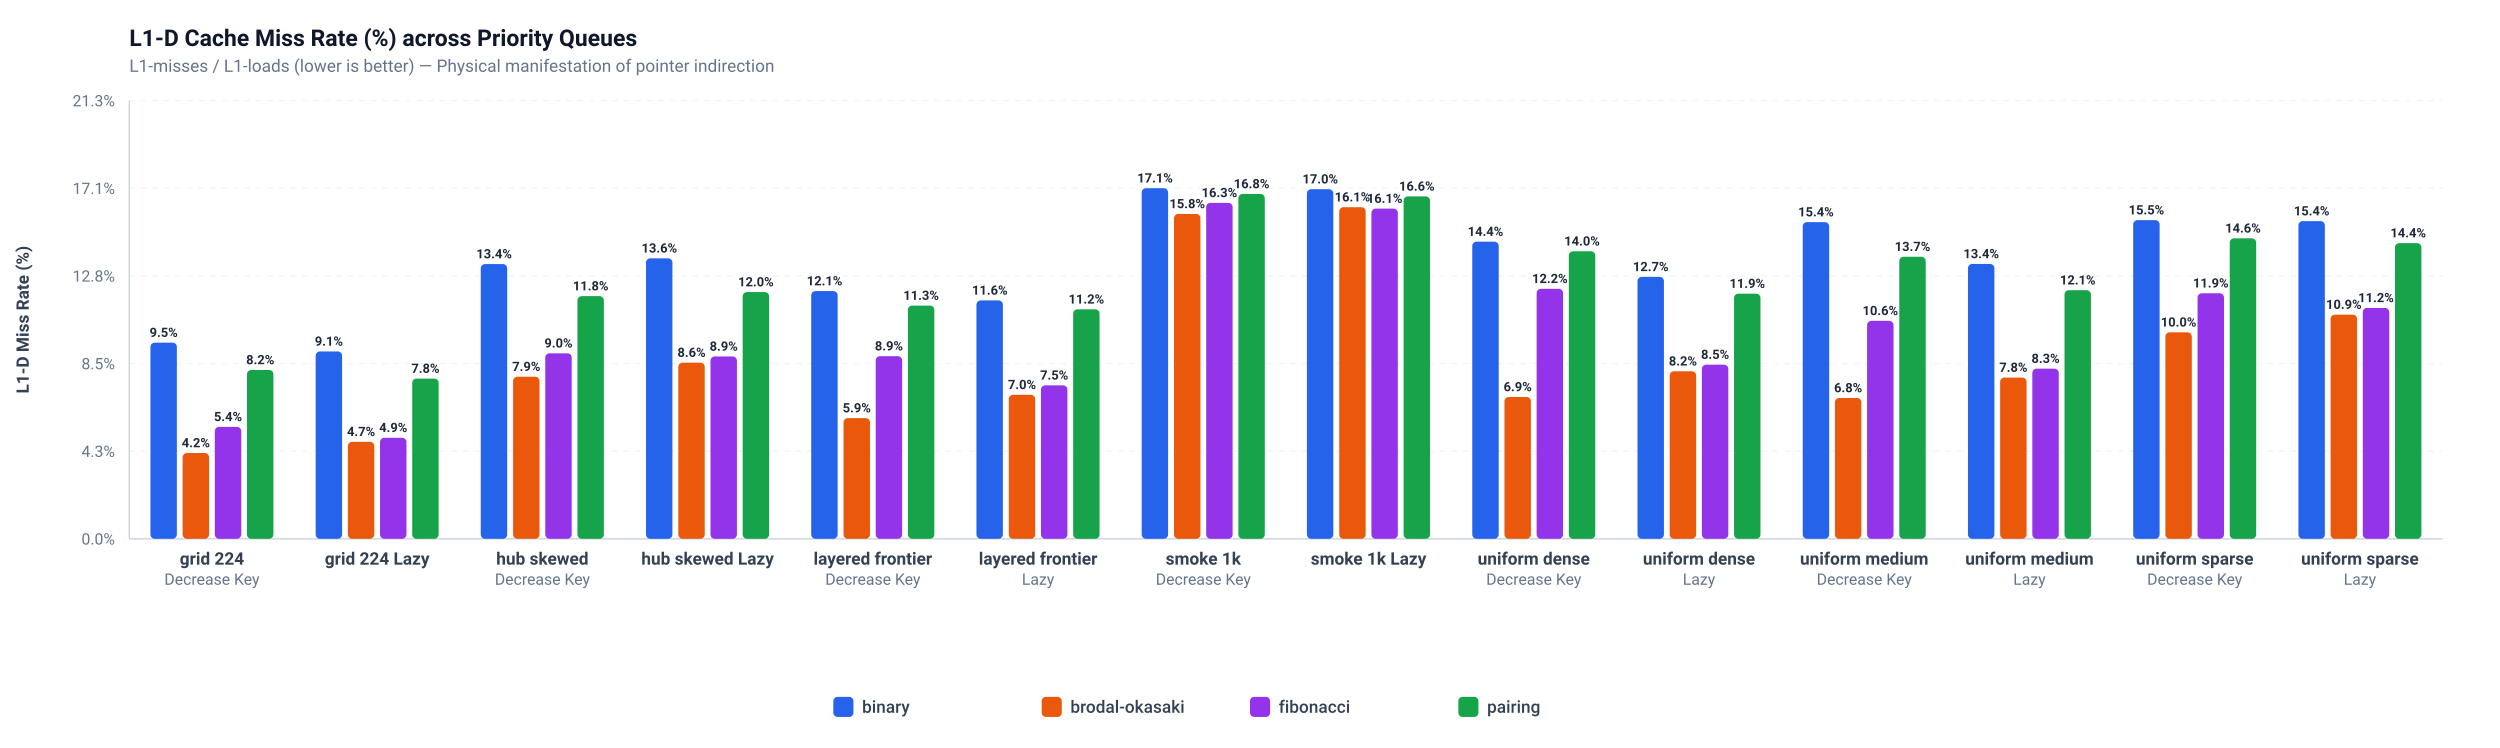
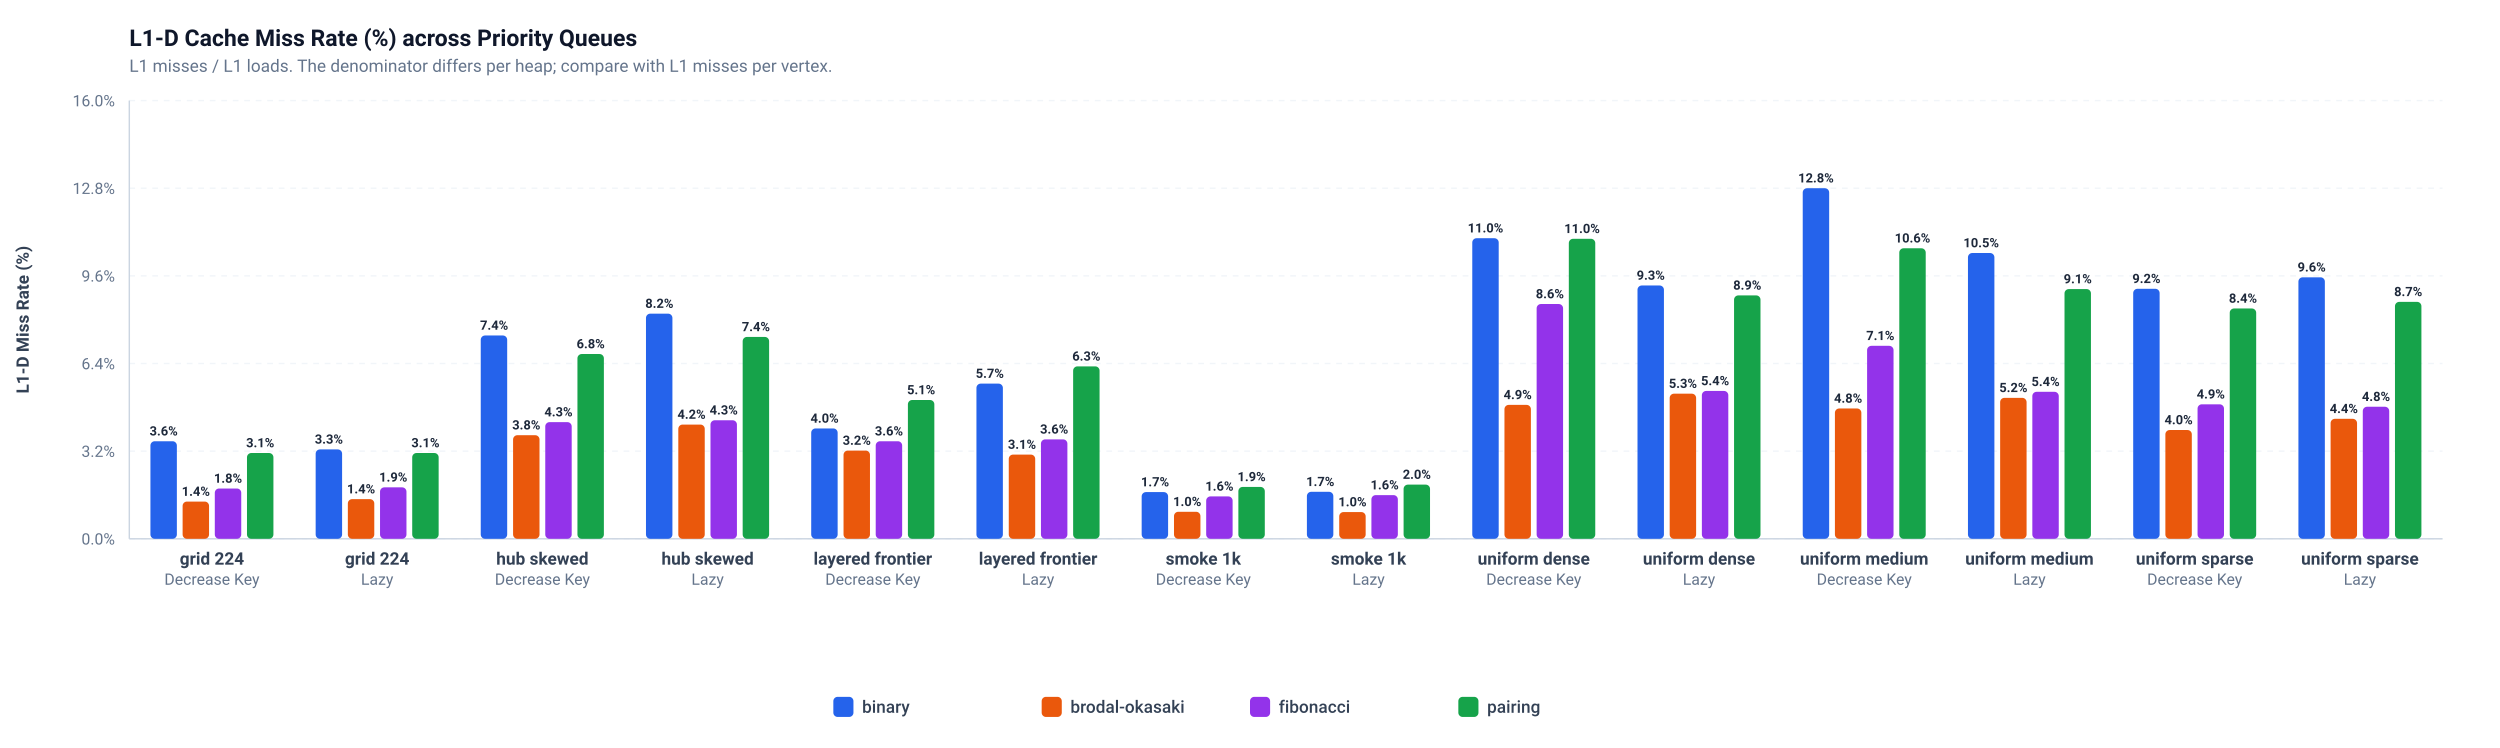
<svg xmlns="http://www.w3.org/2000/svg" viewBox="0 0 1740 520" width="1740" height="520" style="background-color: #ffffff; font-family: -apple-system, BlinkMacSystemFont, Segoe UI, Roboto, sans-serif;">
  <defs>
    <style>
    .axis { stroke: #CBD5E1; stroke-width: 1; }
    .grid { stroke: #F1F5F9; stroke-width: 1; stroke-dasharray: 4,4; }
    .baseline { stroke: #EF4444; stroke-width: 1.5; stroke-dasharray: 3,3; }
    .tick-label { font-size: 11px; fill: #64748B; }
    .axis-title { font-size: 12px; font-weight: 600; fill: #334155; }
    .chart-title { font-size: 16px; font-weight: 700; fill: #0F172A; }
    .chart-subtitle { font-size: 12px; fill: #64748B; }
    .bar-label { font-size: 9px; font-weight: 600; fill: #1E293B; text-anchor: middle; }
    .legend-text { font-size: 12px; fill: #334155; font-weight: 500; dominant-baseline: central; }
  </style>
  </defs>
  <text x="90" y="32" class="chart-title">L1-D Cache Miss Rate (%) across Priority Queues</text>
-   <text x="90" y="50" class="chart-subtitle">L1-misses / L1-loads (lower is better) — Physical manifestation of pointer indirection</text>
+   <text x="90" y="50" class="chart-subtitle">L1 misses / L1 loads. The denominator differs per heap; compare with L1 misses per vertex.</text>
  <line x1="90" y1="375.0" x2="1700" y2="375.0" class="grid" />
  <text x="80" y="379.0" class="tick-label" text-anchor="end">0.0%</text>
  <line x1="90" y1="314.0" x2="1700" y2="314.0" class="grid" />
-   <text x="80" y="318.0" class="tick-label" text-anchor="end">4.3%</text>
+   <text x="80" y="318.0" class="tick-label" text-anchor="end">3.2%</text>
  <line x1="90" y1="253.0" x2="1700" y2="253.0" class="grid" />
-   <text x="80" y="257.0" class="tick-label" text-anchor="end">8.5%</text>
+   <text x="80" y="257.0" class="tick-label" text-anchor="end">6.4%</text>
  <line x1="90" y1="192.0" x2="1700" y2="192.0" class="grid" />
-   <text x="80" y="196.0" class="tick-label" text-anchor="end">12.8%</text>
+   <text x="80" y="196.0" class="tick-label" text-anchor="end">9.6%</text>
  <line x1="90" y1="131.0" x2="1700" y2="131.0" class="grid" />
-   <text x="80" y="135.0" class="tick-label" text-anchor="end">17.1%</text>
+   <text x="80" y="135.0" class="tick-label" text-anchor="end">12.8%</text>
  <line x1="90" y1="70.0" x2="1700" y2="70.0" class="grid" />
-   <text x="80" y="74.0" class="tick-label" text-anchor="end">21.3%</text>
+   <text x="80" y="74.0" class="tick-label" text-anchor="end">16.0%</text>
  <line x1="90" y1="70" x2="90" y2="375" class="axis" />
  <line x1="90" y1="375" x2="1700" y2="375" class="axis" />
  <text x="-222.5" y="20" class="axis-title" text-anchor="middle" transform="rotate(-90)">L1-D Miss Rate (%)</text>
  <text x="147.5" y="393" class="axis-title" font-size="10px" text-anchor="middle">grid 224</text>
  <text x="147.5" y="407" class="tick-label" font-size="10px" text-anchor="middle">Decrease Key</text>
-   <rect x="104.7" y="238.5" width="18.4" height="136.5" fill="#2563EB" rx="3" ry="3" />
-   <text x="113.9" y="234.5" class="bar-label">9.5%</text>
-   <rect x="127.1" y="315.3" width="18.4" height="59.7" fill="#EA580C" rx="3" ry="3" />
-   <text x="136.3" y="311.3" class="bar-label">4.2%</text>
-   <rect x="149.5" y="297.1" width="18.4" height="77.9" fill="#9333EA" rx="3" ry="3" />
-   <text x="158.7" y="293.1" class="bar-label">5.4%</text>
-   <rect x="171.9" y="257.5" width="18.4" height="117.5" fill="#16A34A" rx="3" ry="3" />
-   <text x="181.1" y="253.5" class="bar-label">8.2%</text>
-   <text x="262.5" y="393" class="axis-title" font-size="10px" text-anchor="middle">grid 224 Lazy</text>
-   <rect x="219.7" y="244.6" width="18.4" height="130.4" fill="#2563EB" rx="3" ry="3" />
-   <text x="228.9" y="240.6" class="bar-label">9.1%</text>
-   <rect x="242.1" y="307.5" width="18.4" height="67.5" fill="#EA580C" rx="3" ry="3" />
-   <text x="251.3" y="303.5" class="bar-label">4.7%</text>
-   <rect x="264.5" y="304.7" width="18.4" height="70.3" fill="#9333EA" rx="3" ry="3" />
-   <text x="273.7" y="300.7" class="bar-label">4.9%</text>
-   <rect x="286.9" y="263.5" width="18.4" height="111.5" fill="#16A34A" rx="3" ry="3" />
-   <text x="296.1" y="259.5" class="bar-label">7.8%</text>
+   <rect x="104.7" y="307.1" width="18.4" height="67.9" fill="#2563EB" rx="3" ry="3" />
+   <text x="113.9" y="303.1" class="bar-label">3.6%</text>
+   <rect x="127.1" y="349.1" width="18.4" height="25.9" fill="#EA580C" rx="3" ry="3" />
+   <text x="136.3" y="345.1" class="bar-label">1.4%</text>
+   <rect x="149.5" y="340.0" width="18.4" height="35.0" fill="#9333EA" rx="3" ry="3" />
+   <text x="158.7" y="336.0" class="bar-label">1.8%</text>
+   <rect x="171.9" y="315.3" width="18.4" height="59.7" fill="#16A34A" rx="3" ry="3" />
+   <text x="181.1" y="311.3" class="bar-label">3.1%</text>
+   <text x="262.5" y="393" class="axis-title" font-size="10px" text-anchor="middle">grid 224</text>
+   <text x="262.5" y="407" class="tick-label" font-size="10px" text-anchor="middle">Lazy</text>
+   <rect x="219.7" y="312.8" width="18.4" height="62.2" fill="#2563EB" rx="3" ry="3" />
+   <text x="228.9" y="308.8" class="bar-label">3.3%</text>
+   <rect x="242.1" y="347.4" width="18.4" height="27.6" fill="#EA580C" rx="3" ry="3" />
+   <text x="251.3" y="343.4" class="bar-label">1.4%</text>
+   <rect x="264.5" y="339.2" width="18.4" height="35.8" fill="#9333EA" rx="3" ry="3" />
+   <text x="273.7" y="335.2" class="bar-label">1.9%</text>
+   <rect x="286.9" y="315.3" width="18.4" height="59.7" fill="#16A34A" rx="3" ry="3" />
+   <text x="296.1" y="311.3" class="bar-label">3.1%</text>
  <text x="377.5" y="393" class="axis-title" font-size="10px" text-anchor="middle">hub skewed</text>
  <text x="377.5" y="407" class="tick-label" font-size="10px" text-anchor="middle">Decrease Key</text>
-   <rect x="334.6" y="183.8" width="18.4" height="191.2" fill="#2563EB" rx="3" ry="3" />
-   <text x="343.9" y="179.8" class="bar-label">13.4%</text>
-   <rect x="357.1" y="262.2" width="18.4" height="112.8" fill="#EA580C" rx="3" ry="3" />
-   <text x="366.3" y="258.2" class="bar-label">7.9%</text>
-   <rect x="379.5" y="245.9" width="18.4" height="129.1" fill="#9333EA" rx="3" ry="3" />
-   <text x="388.7" y="241.9" class="bar-label">9.0%</text>
-   <rect x="401.9" y="206.1" width="18.4" height="168.9" fill="#16A34A" rx="3" ry="3" />
-   <text x="411.1" y="202.1" class="bar-label">11.8%</text>
-   <text x="492.5" y="393" class="axis-title" font-size="10px" text-anchor="middle">hub skewed Lazy</text>
-   <rect x="449.6" y="179.8" width="18.4" height="195.2" fill="#2563EB" rx="3" ry="3" />
-   <text x="458.9" y="175.8" class="bar-label">13.6%</text>
-   <rect x="472.1" y="252.4" width="18.4" height="122.6" fill="#EA580C" rx="3" ry="3" />
-   <text x="481.3" y="248.4" class="bar-label">8.6%</text>
-   <rect x="494.5" y="248.1" width="18.4" height="126.9" fill="#9333EA" rx="3" ry="3" />
-   <text x="503.7" y="244.1" class="bar-label">8.9%</text>
-   <rect x="516.9" y="203.3" width="18.4" height="171.7" fill="#16A34A" rx="3" ry="3" />
-   <text x="526.1" y="199.3" class="bar-label">12.0%</text>
+   <rect x="334.6" y="233.5" width="18.4" height="141.5" fill="#2563EB" rx="3" ry="3" />
+   <text x="343.9" y="229.5" class="bar-label">7.4%</text>
+   <rect x="357.1" y="302.9" width="18.4" height="72.1" fill="#EA580C" rx="3" ry="3" />
+   <text x="366.3" y="298.9" class="bar-label">3.8%</text>
+   <rect x="379.5" y="293.8" width="18.4" height="81.2" fill="#9333EA" rx="3" ry="3" />
+   <text x="388.7" y="289.8" class="bar-label">4.3%</text>
+   <rect x="401.9" y="246.4" width="18.4" height="128.6" fill="#16A34A" rx="3" ry="3" />
+   <text x="411.1" y="242.4" class="bar-label">6.8%</text>
+   <text x="492.5" y="393" class="axis-title" font-size="10px" text-anchor="middle">hub skewed</text>
+   <text x="492.5" y="407" class="tick-label" font-size="10px" text-anchor="middle">Lazy</text>
+   <rect x="449.6" y="218.3" width="18.4" height="156.7" fill="#2563EB" rx="3" ry="3" />
+   <text x="458.9" y="214.3" class="bar-label">8.2%</text>
+   <rect x="472.1" y="295.5" width="18.4" height="79.5" fill="#EA580C" rx="3" ry="3" />
+   <text x="481.3" y="291.5" class="bar-label">4.2%</text>
+   <rect x="494.5" y="292.5" width="18.4" height="82.5" fill="#9333EA" rx="3" ry="3" />
+   <text x="503.7" y="288.5" class="bar-label">4.3%</text>
+   <rect x="516.9" y="234.5" width="18.4" height="140.5" fill="#16A34A" rx="3" ry="3" />
+   <text x="526.1" y="230.5" class="bar-label">7.4%</text>
  <text x="607.5" y="393" class="axis-title" font-size="10px" text-anchor="middle">layered frontier</text>
  <text x="607.5" y="407" class="tick-label" font-size="10px" text-anchor="middle">Decrease Key</text>
-   <rect x="564.6" y="202.6" width="18.4" height="172.4" fill="#2563EB" rx="3" ry="3" />
-   <text x="573.9" y="198.6" class="bar-label">12.1%</text>
-   <rect x="587.1" y="291.0" width="18.4" height="84.0" fill="#EA580C" rx="3" ry="3" />
-   <text x="596.3" y="287.0" class="bar-label">5.9%</text>
-   <rect x="609.5" y="247.9" width="18.4" height="127.1" fill="#9333EA" rx="3" ry="3" />
-   <text x="618.7" y="243.9" class="bar-label">8.9%</text>
-   <rect x="631.9" y="212.7" width="18.4" height="162.3" fill="#16A34A" rx="3" ry="3" />
-   <text x="641.1" y="208.7" class="bar-label">11.3%</text>
+   <rect x="564.6" y="298.2" width="18.4" height="76.8" fill="#2563EB" rx="3" ry="3" />
+   <text x="573.9" y="294.2" class="bar-label">4.0%</text>
+   <rect x="587.1" y="313.6" width="18.4" height="61.4" fill="#EA580C" rx="3" ry="3" />
+   <text x="596.3" y="309.6" class="bar-label">3.2%</text>
+   <rect x="609.5" y="307.1" width="18.4" height="67.9" fill="#9333EA" rx="3" ry="3" />
+   <text x="618.7" y="303.1" class="bar-label">3.6%</text>
+   <rect x="631.9" y="278.4" width="18.4" height="96.6" fill="#16A34A" rx="3" ry="3" />
+   <text x="641.1" y="274.4" class="bar-label">5.1%</text>
  <text x="722.5" y="393" class="axis-title" font-size="10px" text-anchor="middle">layered frontier</text>
  <text x="722.5" y="407" class="tick-label" font-size="10px" text-anchor="middle">Lazy</text>
-   <rect x="679.6" y="209.1" width="18.4" height="165.9" fill="#2563EB" rx="3" ry="3" />
-   <text x="688.9" y="205.1" class="bar-label">11.6%</text>
-   <rect x="702.1" y="274.8" width="18.4" height="100.2" fill="#EA580C" rx="3" ry="3" />
-   <text x="711.3" y="270.8" class="bar-label">7.0%</text>
-   <rect x="724.5" y="268.2" width="18.4" height="106.8" fill="#9333EA" rx="3" ry="3" />
-   <text x="733.7" y="264.2" class="bar-label">7.5%</text>
-   <rect x="746.9" y="215.3" width="18.4" height="159.7" fill="#16A34A" rx="3" ry="3" />
-   <text x="756.1" y="211.3" class="bar-label">11.2%</text>
+   <rect x="679.6" y="267.0" width="18.4" height="108.0" fill="#2563EB" rx="3" ry="3" />
+   <text x="688.9" y="263.0" class="bar-label">5.7%</text>
+   <rect x="702.1" y="316.4" width="18.4" height="58.6" fill="#EA580C" rx="3" ry="3" />
+   <text x="711.3" y="312.4" class="bar-label">3.1%</text>
+   <rect x="724.5" y="305.8" width="18.4" height="69.2" fill="#9333EA" rx="3" ry="3" />
+   <text x="733.7" y="301.8" class="bar-label">3.6%</text>
+   <rect x="746.9" y="255.0" width="18.4" height="120.0" fill="#16A34A" rx="3" ry="3" />
+   <text x="756.1" y="251.0" class="bar-label">6.3%</text>
  <text x="837.5" y="393" class="axis-title" font-size="10px" text-anchor="middle">smoke 1k</text>
  <text x="837.5" y="407" class="tick-label" font-size="10px" text-anchor="middle">Decrease Key</text>
-   <rect x="794.6" y="131.0" width="18.4" height="244.0" fill="#2563EB" rx="3" ry="3" />
-   <text x="803.9" y="127.0" class="bar-label">17.1%</text>
-   <rect x="817.1" y="148.9" width="18.4" height="226.1" fill="#EA580C" rx="3" ry="3" />
-   <text x="826.3" y="144.9" class="bar-label">15.8%</text>
-   <rect x="839.5" y="141.2" width="18.4" height="233.8" fill="#9333EA" rx="3" ry="3" />
-   <text x="848.7" y="137.2" class="bar-label">16.3%</text>
-   <rect x="861.9" y="135.0" width="18.4" height="240.0" fill="#16A34A" rx="3" ry="3" />
-   <text x="871.1" y="131.0" class="bar-label">16.8%</text>
-   <text x="952.5" y="393" class="axis-title" font-size="10px" text-anchor="middle">smoke 1k Lazy</text>
-   <rect x="909.6" y="131.7" width="18.4" height="243.3" fill="#2563EB" rx="3" ry="3" />
-   <text x="918.9" y="127.7" class="bar-label">17.0%</text>
-   <rect x="932.1" y="144.2" width="18.4" height="230.8" fill="#EA580C" rx="3" ry="3" />
-   <text x="941.3" y="140.2" class="bar-label">16.1%</text>
-   <rect x="954.5" y="145.2" width="18.4" height="229.8" fill="#9333EA" rx="3" ry="3" />
-   <text x="963.7" y="141.2" class="bar-label">16.1%</text>
-   <rect x="976.9" y="136.7" width="18.4" height="238.3" fill="#16A34A" rx="3" ry="3" />
-   <text x="986.1" y="132.7" class="bar-label">16.6%</text>
+   <rect x="794.6" y="342.5" width="18.4" height="32.5" fill="#2563EB" rx="3" ry="3" />
+   <text x="803.9" y="338.5" class="bar-label">1.7%</text>
+   <rect x="817.1" y="356.2" width="18.4" height="18.8" fill="#EA580C" rx="3" ry="3" />
+   <text x="826.3" y="352.2" class="bar-label">1.0%</text>
+   <rect x="839.5" y="345.5" width="18.4" height="29.5" fill="#9333EA" rx="3" ry="3" />
+   <text x="848.7" y="341.5" class="bar-label">1.6%</text>
+   <rect x="861.9" y="338.9" width="18.4" height="36.1" fill="#16A34A" rx="3" ry="3" />
+   <text x="871.1" y="334.9" class="bar-label">1.9%</text>
+   <text x="952.5" y="393" class="axis-title" font-size="10px" text-anchor="middle">smoke 1k</text>
+   <text x="952.5" y="407" class="tick-label" font-size="10px" text-anchor="middle">Lazy</text>
+   <rect x="909.6" y="342.3" width="18.4" height="32.7" fill="#2563EB" rx="3" ry="3" />
+   <text x="918.9" y="338.3" class="bar-label">1.7%</text>
+   <rect x="932.1" y="356.4" width="18.4" height="18.6" fill="#EA580C" rx="3" ry="3" />
+   <text x="941.3" y="352.4" class="bar-label">1.0%</text>
+   <rect x="954.5" y="344.6" width="18.4" height="30.4" fill="#9333EA" rx="3" ry="3" />
+   <text x="963.7" y="340.6" class="bar-label">1.6%</text>
+   <rect x="976.9" y="337.3" width="18.4" height="37.7" fill="#16A34A" rx="3" ry="3" />
+   <text x="986.1" y="333.3" class="bar-label">2.0%</text>
  <text x="1067.5" y="393" class="axis-title" font-size="10px" text-anchor="middle">uniform dense</text>
  <text x="1067.5" y="407" class="tick-label" font-size="10px" text-anchor="middle">Decrease Key</text>
-   <rect x="1024.7" y="168.2" width="18.4" height="206.8" fill="#2563EB" rx="3" ry="3" />
-   <text x="1033.9" y="164.2" class="bar-label">14.4%</text>
-   <rect x="1047.1" y="276.3" width="18.4" height="98.7" fill="#EA580C" rx="3" ry="3" />
-   <text x="1056.3" y="272.3" class="bar-label">6.9%</text>
-   <rect x="1069.5" y="201.0" width="18.4" height="174.0" fill="#9333EA" rx="3" ry="3" />
-   <text x="1078.7" y="197.0" class="bar-label">12.2%</text>
-   <rect x="1091.9" y="174.9" width="18.4" height="200.1" fill="#16A34A" rx="3" ry="3" />
-   <text x="1101.1" y="170.9" class="bar-label">14.0%</text>
+   <rect x="1024.7" y="165.8" width="18.4" height="209.2" fill="#2563EB" rx="3" ry="3" />
+   <text x="1033.9" y="161.8" class="bar-label">11.0%</text>
+   <rect x="1047.1" y="281.8" width="18.4" height="93.2" fill="#EA580C" rx="3" ry="3" />
+   <text x="1056.3" y="277.8" class="bar-label">4.9%</text>
+   <rect x="1069.5" y="211.6" width="18.4" height="163.4" fill="#9333EA" rx="3" ry="3" />
+   <text x="1078.7" y="207.6" class="bar-label">8.6%</text>
+   <rect x="1091.9" y="166.2" width="18.4" height="208.8" fill="#16A34A" rx="3" ry="3" />
+   <text x="1101.1" y="162.2" class="bar-label">11.0%</text>
  <text x="1182.5" y="393" class="axis-title" font-size="10px" text-anchor="middle">uniform dense</text>
  <text x="1182.5" y="407" class="tick-label" font-size="10px" text-anchor="middle">Lazy</text>
-   <rect x="1139.7" y="192.7" width="18.4" height="182.3" fill="#2563EB" rx="3" ry="3" />
-   <text x="1148.9" y="188.7" class="bar-label">12.7%</text>
-   <rect x="1162.1" y="258.4" width="18.4" height="116.6" fill="#EA580C" rx="3" ry="3" />
-   <text x="1171.3" y="254.4" class="bar-label">8.2%</text>
-   <rect x="1184.5" y="253.8" width="18.4" height="121.2" fill="#9333EA" rx="3" ry="3" />
-   <text x="1193.7" y="249.8" class="bar-label">8.5%</text>
-   <rect x="1206.9" y="204.4" width="18.4" height="170.6" fill="#16A34A" rx="3" ry="3" />
-   <text x="1216.1" y="200.4" class="bar-label">11.9%</text>
+   <rect x="1139.7" y="198.7" width="18.4" height="176.3" fill="#2563EB" rx="3" ry="3" />
+   <text x="1148.9" y="194.7" class="bar-label">9.3%</text>
+   <rect x="1162.1" y="274.0" width="18.4" height="101.0" fill="#EA580C" rx="3" ry="3" />
+   <text x="1171.3" y="270.0" class="bar-label">5.3%</text>
+   <rect x="1184.5" y="272.1" width="18.4" height="102.9" fill="#9333EA" rx="3" ry="3" />
+   <text x="1193.7" y="268.1" class="bar-label">5.4%</text>
+   <rect x="1206.9" y="205.6" width="18.4" height="169.4" fill="#16A34A" rx="3" ry="3" />
+   <text x="1216.1" y="201.6" class="bar-label">8.9%</text>
  <text x="1297.5" y="393" class="axis-title" font-size="10px" text-anchor="middle">uniform medium</text>
  <text x="1297.5" y="407" class="tick-label" font-size="10px" text-anchor="middle">Decrease Key</text>
-   <rect x="1254.7" y="154.6" width="18.4" height="220.4" fill="#2563EB" rx="3" ry="3" />
-   <text x="1263.9" y="150.6" class="bar-label">15.4%</text>
-   <rect x="1277.1" y="277.0" width="18.4" height="98.0" fill="#EA580C" rx="3" ry="3" />
-   <text x="1286.3" y="273.0" class="bar-label">6.8%</text>
-   <rect x="1299.5" y="223.3" width="18.4" height="151.7" fill="#9333EA" rx="3" ry="3" />
-   <text x="1308.7" y="219.3" class="bar-label">10.6%</text>
-   <rect x="1321.9" y="178.7" width="18.4" height="196.3" fill="#16A34A" rx="3" ry="3" />
-   <text x="1331.1" y="174.7" class="bar-label">13.7%</text>
+   <rect x="1254.7" y="131.0" width="18.4" height="244.0" fill="#2563EB" rx="3" ry="3" />
+   <text x="1263.9" y="127.0" class="bar-label">12.8%</text>
+   <rect x="1277.1" y="284.3" width="18.4" height="90.7" fill="#EA580C" rx="3" ry="3" />
+   <text x="1286.3" y="280.3" class="bar-label">4.8%</text>
+   <rect x="1299.5" y="240.7" width="18.4" height="134.3" fill="#9333EA" rx="3" ry="3" />
+   <text x="1308.7" y="236.7" class="bar-label">7.1%</text>
+   <rect x="1321.9" y="172.8" width="18.4" height="202.2" fill="#16A34A" rx="3" ry="3" />
+   <text x="1331.1" y="168.8" class="bar-label">10.6%</text>
  <text x="1412.5" y="393" class="axis-title" font-size="10px" text-anchor="middle">uniform medium</text>
  <text x="1412.5" y="407" class="tick-label" font-size="10px" text-anchor="middle">Lazy</text>
-   <rect x="1369.7" y="183.7" width="18.4" height="191.3" fill="#2563EB" rx="3" ry="3" />
-   <text x="1378.9" y="179.7" class="bar-label">13.4%</text>
-   <rect x="1392.1" y="262.8" width="18.4" height="112.2" fill="#EA580C" rx="3" ry="3" />
-   <text x="1401.3" y="258.8" class="bar-label">7.8%</text>
-   <rect x="1414.5" y="256.6" width="18.4" height="118.4" fill="#9333EA" rx="3" ry="3" />
-   <text x="1423.7" y="252.6" class="bar-label">8.3%</text>
-   <rect x="1436.9" y="202.0" width="18.4" height="173.0" fill="#16A34A" rx="3" ry="3" />
-   <text x="1446.1" y="198.0" class="bar-label">12.1%</text>
+   <rect x="1369.7" y="176.1" width="18.4" height="198.9" fill="#2563EB" rx="3" ry="3" />
+   <text x="1378.9" y="172.1" class="bar-label">10.5%</text>
+   <rect x="1392.1" y="276.9" width="18.4" height="98.1" fill="#EA580C" rx="3" ry="3" />
+   <text x="1401.3" y="272.9" class="bar-label">5.2%</text>
+   <rect x="1414.5" y="272.7" width="18.4" height="102.3" fill="#9333EA" rx="3" ry="3" />
+   <text x="1423.7" y="268.7" class="bar-label">5.4%</text>
+   <rect x="1436.9" y="201.2" width="18.4" height="173.8" fill="#16A34A" rx="3" ry="3" />
+   <text x="1446.1" y="197.2" class="bar-label">9.1%</text>
  <text x="1527.5" y="393" class="axis-title" font-size="10px" text-anchor="middle">uniform sparse</text>
  <text x="1527.5" y="407" class="tick-label" font-size="10px" text-anchor="middle">Decrease Key</text>
-   <rect x="1484.7" y="153.2" width="18.4" height="221.8" fill="#2563EB" rx="3" ry="3" />
-   <text x="1493.9" y="149.2" class="bar-label">15.5%</text>
-   <rect x="1507.1" y="231.3" width="18.4" height="143.7" fill="#EA580C" rx="3" ry="3" />
-   <text x="1516.3" y="227.3" class="bar-label">10.0%</text>
-   <rect x="1529.5" y="204.1" width="18.4" height="170.9" fill="#9333EA" rx="3" ry="3" />
-   <text x="1538.7" y="200.1" class="bar-label">11.9%</text>
-   <rect x="1551.9" y="165.9" width="18.4" height="209.1" fill="#16A34A" rx="3" ry="3" />
-   <text x="1561.1" y="161.9" class="bar-label">14.6%</text>
+   <rect x="1484.7" y="201.0" width="18.4" height="174.0" fill="#2563EB" rx="3" ry="3" />
+   <text x="1493.9" y="197.0" class="bar-label">9.2%</text>
+   <rect x="1507.1" y="299.3" width="18.4" height="75.7" fill="#EA580C" rx="3" ry="3" />
+   <text x="1516.3" y="295.3" class="bar-label">4.0%</text>
+   <rect x="1529.5" y="281.4" width="18.4" height="93.6" fill="#9333EA" rx="3" ry="3" />
+   <text x="1538.7" y="277.4" class="bar-label">4.9%</text>
+   <rect x="1551.9" y="214.7" width="18.4" height="160.3" fill="#16A34A" rx="3" ry="3" />
+   <text x="1561.1" y="210.7" class="bar-label">8.4%</text>
  <text x="1642.5" y="393" class="axis-title" font-size="10px" text-anchor="middle">uniform sparse</text>
  <text x="1642.5" y="407" class="tick-label" font-size="10px" text-anchor="middle">Lazy</text>
-   <rect x="1599.7" y="153.9" width="18.4" height="221.1" fill="#2563EB" rx="3" ry="3" />
-   <text x="1608.9" y="149.9" class="bar-label">15.4%</text>
-   <rect x="1622.1" y="219.0" width="18.4" height="156.0" fill="#EA580C" rx="3" ry="3" />
-   <text x="1631.3" y="215.0" class="bar-label">10.9%</text>
-   <rect x="1644.5" y="214.3" width="18.4" height="160.7" fill="#9333EA" rx="3" ry="3" />
-   <text x="1653.7" y="210.3" class="bar-label">11.2%</text>
-   <rect x="1666.9" y="169.2" width="18.4" height="205.8" fill="#16A34A" rx="3" ry="3" />
-   <text x="1676.1" y="165.2" class="bar-label">14.4%</text>
+   <rect x="1599.7" y="193.0" width="18.4" height="182.0" fill="#2563EB" rx="3" ry="3" />
+   <text x="1608.9" y="189.0" class="bar-label">9.6%</text>
+   <rect x="1622.1" y="291.5" width="18.4" height="83.5" fill="#EA580C" rx="3" ry="3" />
+   <text x="1631.3" y="287.5" class="bar-label">4.4%</text>
+   <rect x="1644.5" y="283.1" width="18.4" height="91.9" fill="#9333EA" rx="3" ry="3" />
+   <text x="1653.7" y="279.1" class="bar-label">4.8%</text>
+   <rect x="1666.9" y="210.1" width="18.4" height="164.9" fill="#16A34A" rx="3" ry="3" />
+   <text x="1676.1" y="206.1" class="bar-label">8.7%</text>
  <rect x="580.0" y="485.0" width="14" height="14" fill="#2563EB" rx="3" ry="3" />
  <text x="600.0" y="492.0" class="legend-text">binary</text>
  <rect x="725.0" y="485.0" width="14" height="14" fill="#EA580C" rx="3" ry="3" />
  <text x="745.0" y="492.0" class="legend-text">brodal-okasaki</text>
  <rect x="870.0" y="485.0" width="14" height="14" fill="#9333EA" rx="3" ry="3" />
  <text x="890.0" y="492.0" class="legend-text">fibonacci</text>
  <rect x="1015.0" y="485.0" width="14" height="14" fill="#16A34A" rx="3" ry="3" />
  <text x="1035.0" y="492.0" class="legend-text">pairing</text>
</svg>
